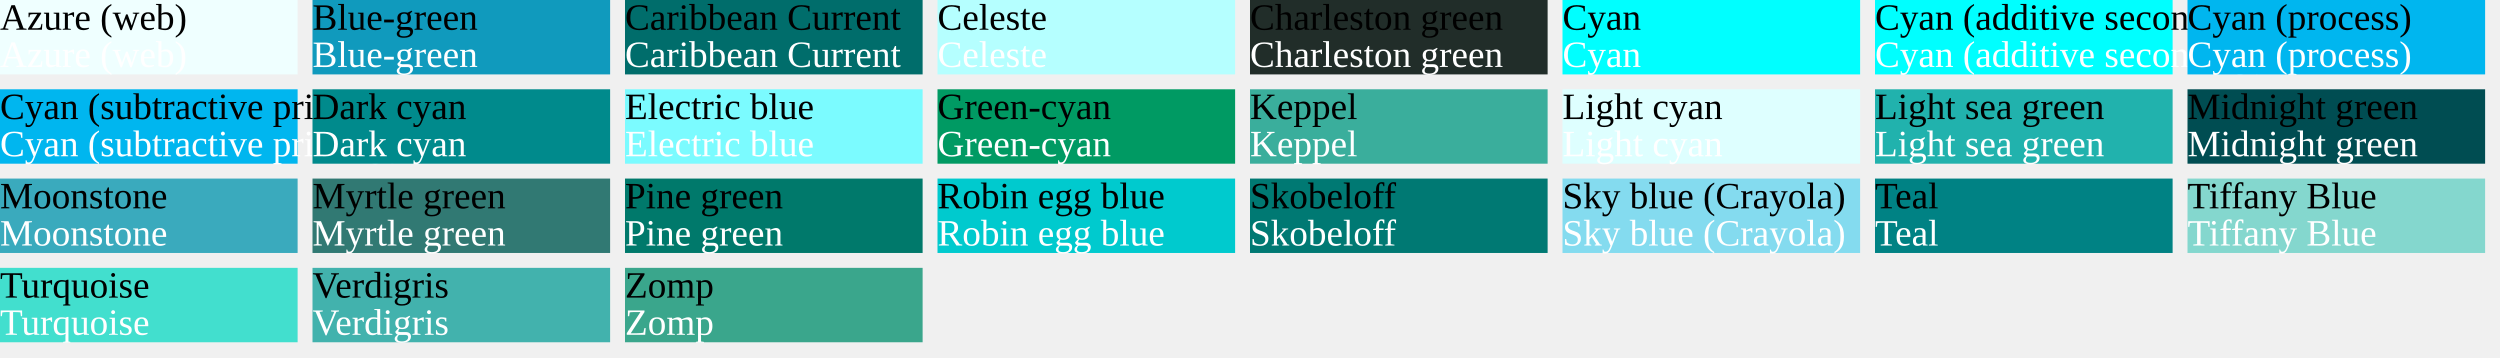
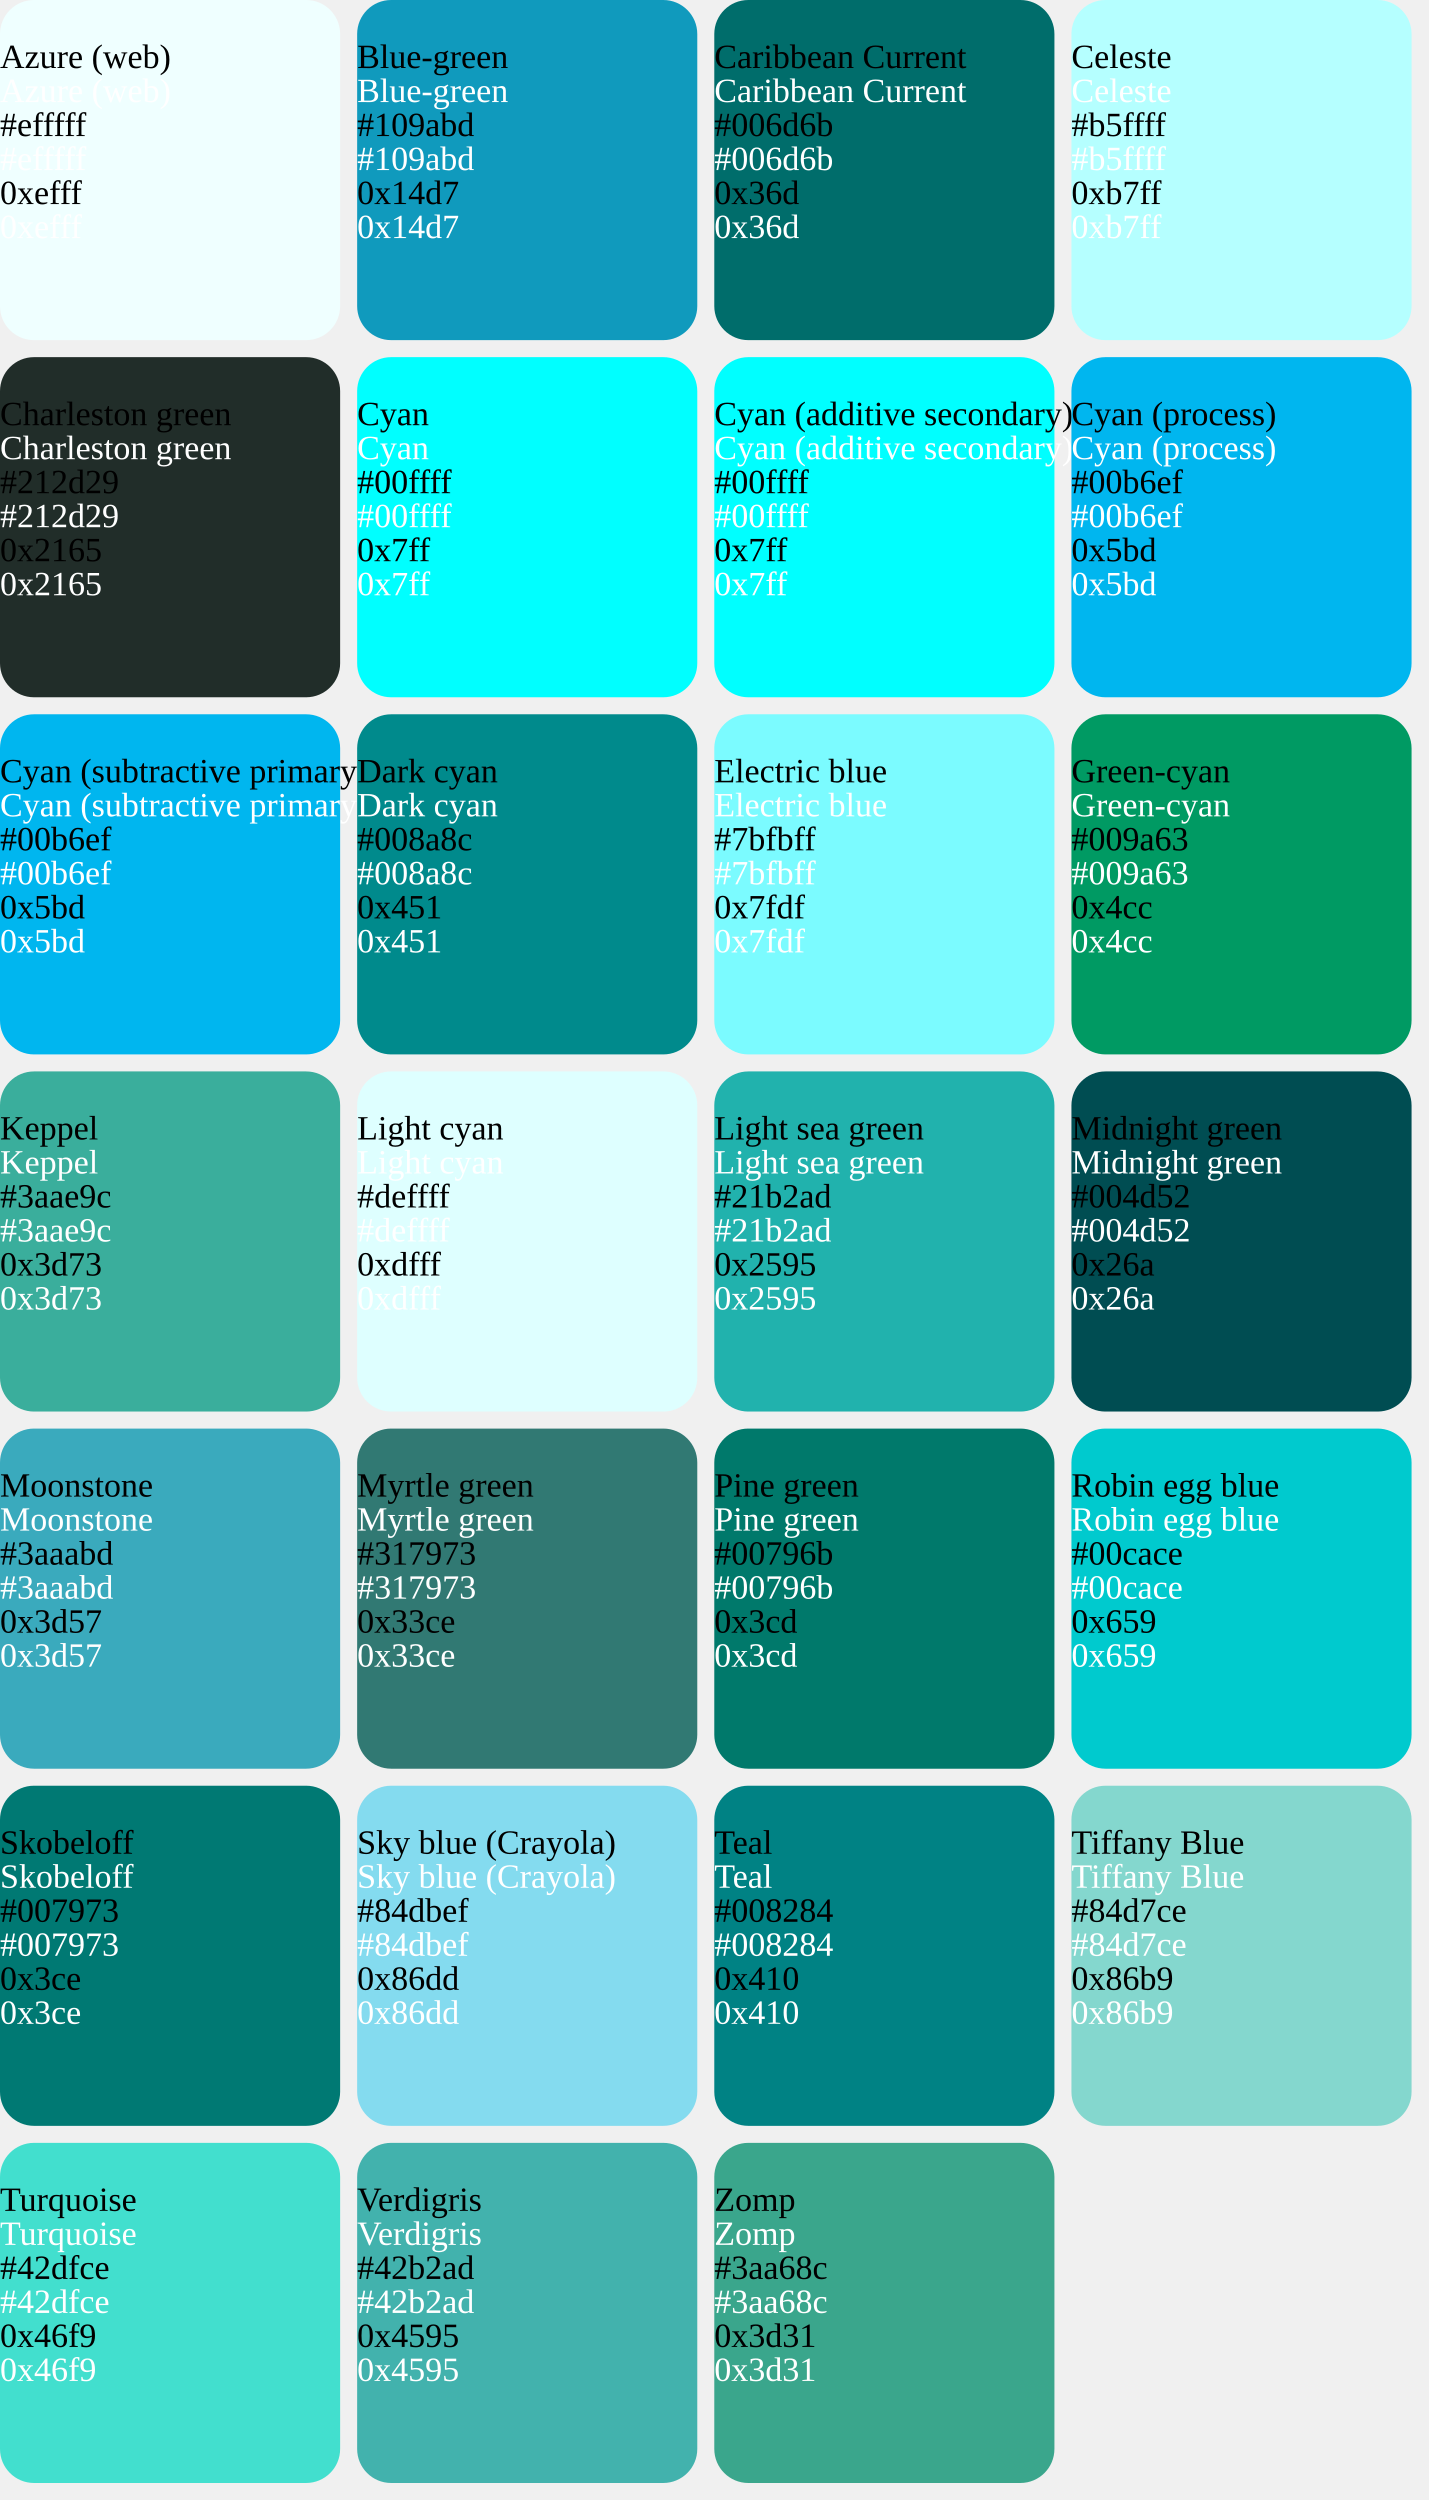
- <svg xmlns="http://www.w3.org/2000/svg" width="1680px" height="240px">
-   <rect x="0" y="0" width="200" height="50" style="fill: #efffff;" />
-   <text x="0" y="20" font-size="25px" style="fill: black;">Azure (web)</text>
-   <text x="0" y="45" font-size="25px" style="fill: white;">Azure (web)</text>
-   <rect x="210" y="0" width="200" height="50" style="fill: #109abd;" />
-   <text x="210" y="20" font-size="25px" style="fill: black;">Blue-green</text>
-   <text x="210" y="45" font-size="25px" style="fill: white;">Blue-green</text>
-   <rect x="420" y="0" width="200" height="50" style="fill: #006d6b;" />
-   <text x="420" y="20" font-size="25px" style="fill: black;">Caribbean Current</text>
-   <text x="420" y="45" font-size="25px" style="fill: white;">Caribbean Current</text>
-   <rect x="630" y="0" width="200" height="50" style="fill: #b5ffff;" />
-   <text x="630" y="20" font-size="25px" style="fill: black;">Celeste</text>
-   <text x="630" y="45" font-size="25px" style="fill: white;">Celeste</text>
-   <rect x="840" y="0" width="200" height="50" style="fill: #212d29;" />
-   <text x="840" y="20" font-size="25px" style="fill: black;">Charleston green</text>
-   <text x="840" y="45" font-size="25px" style="fill: white;">Charleston green</text>
-   <rect x="1050" y="0" width="200" height="50" style="fill: #00ffff;" />
-   <text x="1050" y="20" font-size="25px" style="fill: black;">Cyan</text>
-   <text x="1050" y="45" font-size="25px" style="fill: white;">Cyan</text>
-   <rect x="1260" y="0" width="200" height="50" style="fill: #00ffff;" />
-   <text x="1260" y="20" font-size="25px" style="fill: black;">Cyan (additive secondary)</text>
-   <text x="1260" y="45" font-size="25px" style="fill: white;">Cyan (additive secondary)</text>
-   <rect x="1470" y="0" width="200" height="50" style="fill: #00b6ef;" />
-   <text x="1470" y="20" font-size="25px" style="fill: black;">Cyan (process)</text>
-   <text x="1470" y="45" font-size="25px" style="fill: white;">Cyan (process)</text>
-   <rect x="0" y="60" width="200" height="50" style="fill: #00b6ef;" />
-   <text x="0" y="80" font-size="25px" style="fill: black;">Cyan (subtractive primary)</text>
-   <text x="0" y="105" font-size="25px" style="fill: white;">Cyan (subtractive primary)</text>
-   <rect x="210" y="60" width="200" height="50" style="fill: #008a8c;" />
-   <text x="210" y="80" font-size="25px" style="fill: black;">Dark cyan</text>
-   <text x="210" y="105" font-size="25px" style="fill: white;">Dark cyan</text>
-   <rect x="420" y="60" width="200" height="50" style="fill: #7bfbff;" />
-   <text x="420" y="80" font-size="25px" style="fill: black;">Electric blue</text>
-   <text x="420" y="105" font-size="25px" style="fill: white;">Electric blue</text>
-   <rect x="630" y="60" width="200" height="50" style="fill: #009a63;" />
-   <text x="630" y="80" font-size="25px" style="fill: black;">Green-cyan</text>
-   <text x="630" y="105" font-size="25px" style="fill: white;">Green-cyan</text>
-   <rect x="840" y="60" width="200" height="50" style="fill: #3aae9c;" />
-   <text x="840" y="80" font-size="25px" style="fill: black;">Keppel</text>
-   <text x="840" y="105" font-size="25px" style="fill: white;">Keppel</text>
-   <rect x="1050" y="60" width="200" height="50" style="fill: #deffff;" />
-   <text x="1050" y="80" font-size="25px" style="fill: black;">Light cyan</text>
-   <text x="1050" y="105" font-size="25px" style="fill: white;">Light cyan</text>
-   <rect x="1260" y="60" width="200" height="50" style="fill: #21b2ad;" />
-   <text x="1260" y="80" font-size="25px" style="fill: black;">Light sea green</text>
-   <text x="1260" y="105" font-size="25px" style="fill: white;">Light sea green</text>
-   <rect x="1470" y="60" width="200" height="50" style="fill: #004d52;" />
-   <text x="1470" y="80" font-size="25px" style="fill: black;">Midnight green</text>
-   <text x="1470" y="105" font-size="25px" style="fill: white;">Midnight green</text>
-   <rect x="0" y="120" width="200" height="50" style="fill: #3aaabd;" />
-   <text x="0" y="140" font-size="25px" style="fill: black;">Moonstone</text>
-   <text x="0" y="165" font-size="25px" style="fill: white;">Moonstone</text>
-   <rect x="210" y="120" width="200" height="50" style="fill: #317973;" />
-   <text x="210" y="140" font-size="25px" style="fill: black;">Myrtle green</text>
-   <text x="210" y="165" font-size="25px" style="fill: white;">Myrtle green</text>
-   <rect x="420" y="120" width="200" height="50" style="fill: #00796b;" />
-   <text x="420" y="140" font-size="25px" style="fill: black;">Pine green</text>
-   <text x="420" y="165" font-size="25px" style="fill: white;">Pine green</text>
-   <rect x="630" y="120" width="200" height="50" style="fill: #00cace;" />
-   <text x="630" y="140" font-size="25px" style="fill: black;">Robin egg blue</text>
-   <text x="630" y="165" font-size="25px" style="fill: white;">Robin egg blue</text>
-   <rect x="840" y="120" width="200" height="50" style="fill: #007973;" />
-   <text x="840" y="140" font-size="25px" style="fill: black;">Skobeloff</text>
-   <text x="840" y="165" font-size="25px" style="fill: white;">Skobeloff</text>
-   <rect x="1050" y="120" width="200" height="50" style="fill: #84dbef;" />
-   <text x="1050" y="140" font-size="25px" style="fill: black;">Sky blue (Crayola)</text>
-   <text x="1050" y="165" font-size="25px" style="fill: white;">Sky blue (Crayola)</text>
-   <rect x="1260" y="120" width="200" height="50" style="fill: #008284;" />
-   <text x="1260" y="140" font-size="25px" style="fill: black;">Teal</text>
-   <text x="1260" y="165" font-size="25px" style="fill: white;">Teal</text>
-   <rect x="1470" y="120" width="200" height="50" style="fill: #84d7ce;" />
-   <text x="1470" y="140" font-size="25px" style="fill: black;">Tiffany Blue</text>
-   <text x="1470" y="165" font-size="25px" style="fill: white;">Tiffany Blue</text>
-   <rect x="0" y="180" width="200" height="50" style="fill: #42dfce;" />
-   <text x="0" y="200" font-size="25px" style="fill: black;">Turquoise</text>
-   <text x="0" y="225" font-size="25px" style="fill: white;">Turquoise</text>
-   <rect x="210" y="180" width="200" height="50" style="fill: #42b2ad;" />
-   <text x="210" y="200" font-size="25px" style="fill: black;">Verdigris</text>
-   <text x="210" y="225" font-size="25px" style="fill: white;">Verdigris</text>
-   <rect x="420" y="180" width="200" height="50" style="fill: #3aa68c;" />
-   <text x="420" y="200" font-size="25px" style="fill: black;">Zomp</text>
-   <text x="420" y="225" font-size="25px" style="fill: white;">Zomp</text>
+ <svg xmlns="http://www.w3.org/2000/svg" width="840px" height="1470px">
+   <rect x="0" y="0" width="200" height="200" rx="20px" ry="20px" style="fill: #efffff;" />
+   <text x="0" y="40" font-size="20px" style="fill: black;">Azure (web)</text>
+   <text x="0" y="60" font-size="20px" style="fill: white;">Azure (web)</text>
+   <text x="0" y="80" font-size="20px" style="fill: black;">#efffff</text>
+   <text x="0" y="100" font-size="20px" style="fill: white;">#efffff</text>
+   <text x="0" y="120" font-size="20px" style="fill: black;">0xefff</text>
+   <text x="0" y="140" font-size="20px" style="fill: white;">0xefff</text>
+   <rect x="210" y="0" width="200" height="200" rx="20px" ry="20px" style="fill: #109abd;" />
+   <text x="210" y="40" font-size="20px" style="fill: black;">Blue-green</text>
+   <text x="210" y="60" font-size="20px" style="fill: white;">Blue-green</text>
+   <text x="210" y="80" font-size="20px" style="fill: black;">#109abd</text>
+   <text x="210" y="100" font-size="20px" style="fill: white;">#109abd</text>
+   <text x="210" y="120" font-size="20px" style="fill: black;">0x14d7</text>
+   <text x="210" y="140" font-size="20px" style="fill: white;">0x14d7</text>
+   <rect x="420" y="0" width="200" height="200" rx="20px" ry="20px" style="fill: #006d6b;" />
+   <text x="420" y="40" font-size="20px" style="fill: black;">Caribbean Current</text>
+   <text x="420" y="60" font-size="20px" style="fill: white;">Caribbean Current</text>
+   <text x="420" y="80" font-size="20px" style="fill: black;">#006d6b</text>
+   <text x="420" y="100" font-size="20px" style="fill: white;">#006d6b</text>
+   <text x="420" y="120" font-size="20px" style="fill: black;">0x36d</text>
+   <text x="420" y="140" font-size="20px" style="fill: white;">0x36d</text>
+   <rect x="630" y="0" width="200" height="200" rx="20px" ry="20px" style="fill: #b5ffff;" />
+   <text x="630" y="40" font-size="20px" style="fill: black;">Celeste</text>
+   <text x="630" y="60" font-size="20px" style="fill: white;">Celeste</text>
+   <text x="630" y="80" font-size="20px" style="fill: black;">#b5ffff</text>
+   <text x="630" y="100" font-size="20px" style="fill: white;">#b5ffff</text>
+   <text x="630" y="120" font-size="20px" style="fill: black;">0xb7ff</text>
+   <text x="630" y="140" font-size="20px" style="fill: white;">0xb7ff</text>
+   <rect x="0" y="210" width="200" height="200" rx="20px" ry="20px" style="fill: #212d29;" />
+   <text x="0" y="250" font-size="20px" style="fill: black;">Charleston green</text>
+   <text x="0" y="270" font-size="20px" style="fill: white;">Charleston green</text>
+   <text x="0" y="290" font-size="20px" style="fill: black;">#212d29</text>
+   <text x="0" y="310" font-size="20px" style="fill: white;">#212d29</text>
+   <text x="0" y="330" font-size="20px" style="fill: black;">0x2165</text>
+   <text x="0" y="350" font-size="20px" style="fill: white;">0x2165</text>
+   <rect x="210" y="210" width="200" height="200" rx="20px" ry="20px" style="fill: #00ffff;" />
+   <text x="210" y="250" font-size="20px" style="fill: black;">Cyan</text>
+   <text x="210" y="270" font-size="20px" style="fill: white;">Cyan</text>
+   <text x="210" y="290" font-size="20px" style="fill: black;">#00ffff</text>
+   <text x="210" y="310" font-size="20px" style="fill: white;">#00ffff</text>
+   <text x="210" y="330" font-size="20px" style="fill: black;">0x7ff</text>
+   <text x="210" y="350" font-size="20px" style="fill: white;">0x7ff</text>
+   <rect x="420" y="210" width="200" height="200" rx="20px" ry="20px" style="fill: #00ffff;" />
+   <text x="420" y="250" font-size="20px" style="fill: black;">Cyan (additive secondary)</text>
+   <text x="420" y="270" font-size="20px" style="fill: white;">Cyan (additive secondary)</text>
+   <text x="420" y="290" font-size="20px" style="fill: black;">#00ffff</text>
+   <text x="420" y="310" font-size="20px" style="fill: white;">#00ffff</text>
+   <text x="420" y="330" font-size="20px" style="fill: black;">0x7ff</text>
+   <text x="420" y="350" font-size="20px" style="fill: white;">0x7ff</text>
+   <rect x="630" y="210" width="200" height="200" rx="20px" ry="20px" style="fill: #00b6ef;" />
+   <text x="630" y="250" font-size="20px" style="fill: black;">Cyan (process)</text>
+   <text x="630" y="270" font-size="20px" style="fill: white;">Cyan (process)</text>
+   <text x="630" y="290" font-size="20px" style="fill: black;">#00b6ef</text>
+   <text x="630" y="310" font-size="20px" style="fill: white;">#00b6ef</text>
+   <text x="630" y="330" font-size="20px" style="fill: black;">0x5bd</text>
+   <text x="630" y="350" font-size="20px" style="fill: white;">0x5bd</text>
+   <rect x="0" y="420" width="200" height="200" rx="20px" ry="20px" style="fill: #00b6ef;" />
+   <text x="0" y="460" font-size="20px" style="fill: black;">Cyan (subtractive primary)</text>
+   <text x="0" y="480" font-size="20px" style="fill: white;">Cyan (subtractive primary)</text>
+   <text x="0" y="500" font-size="20px" style="fill: black;">#00b6ef</text>
+   <text x="0" y="520" font-size="20px" style="fill: white;">#00b6ef</text>
+   <text x="0" y="540" font-size="20px" style="fill: black;">0x5bd</text>
+   <text x="0" y="560" font-size="20px" style="fill: white;">0x5bd</text>
+   <rect x="210" y="420" width="200" height="200" rx="20px" ry="20px" style="fill: #008a8c;" />
+   <text x="210" y="460" font-size="20px" style="fill: black;">Dark cyan</text>
+   <text x="210" y="480" font-size="20px" style="fill: white;">Dark cyan</text>
+   <text x="210" y="500" font-size="20px" style="fill: black;">#008a8c</text>
+   <text x="210" y="520" font-size="20px" style="fill: white;">#008a8c</text>
+   <text x="210" y="540" font-size="20px" style="fill: black;">0x451</text>
+   <text x="210" y="560" font-size="20px" style="fill: white;">0x451</text>
+   <rect x="420" y="420" width="200" height="200" rx="20px" ry="20px" style="fill: #7bfbff;" />
+   <text x="420" y="460" font-size="20px" style="fill: black;">Electric blue</text>
+   <text x="420" y="480" font-size="20px" style="fill: white;">Electric blue</text>
+   <text x="420" y="500" font-size="20px" style="fill: black;">#7bfbff</text>
+   <text x="420" y="520" font-size="20px" style="fill: white;">#7bfbff</text>
+   <text x="420" y="540" font-size="20px" style="fill: black;">0x7fdf</text>
+   <text x="420" y="560" font-size="20px" style="fill: white;">0x7fdf</text>
+   <rect x="630" y="420" width="200" height="200" rx="20px" ry="20px" style="fill: #009a63;" />
+   <text x="630" y="460" font-size="20px" style="fill: black;">Green-cyan</text>
+   <text x="630" y="480" font-size="20px" style="fill: white;">Green-cyan</text>
+   <text x="630" y="500" font-size="20px" style="fill: black;">#009a63</text>
+   <text x="630" y="520" font-size="20px" style="fill: white;">#009a63</text>
+   <text x="630" y="540" font-size="20px" style="fill: black;">0x4cc</text>
+   <text x="630" y="560" font-size="20px" style="fill: white;">0x4cc</text>
+   <rect x="0" y="630" width="200" height="200" rx="20px" ry="20px" style="fill: #3aae9c;" />
+   <text x="0" y="670" font-size="20px" style="fill: black;">Keppel</text>
+   <text x="0" y="690" font-size="20px" style="fill: white;">Keppel</text>
+   <text x="0" y="710" font-size="20px" style="fill: black;">#3aae9c</text>
+   <text x="0" y="730" font-size="20px" style="fill: white;">#3aae9c</text>
+   <text x="0" y="750" font-size="20px" style="fill: black;">0x3d73</text>
+   <text x="0" y="770" font-size="20px" style="fill: white;">0x3d73</text>
+   <rect x="210" y="630" width="200" height="200" rx="20px" ry="20px" style="fill: #deffff;" />
+   <text x="210" y="670" font-size="20px" style="fill: black;">Light cyan</text>
+   <text x="210" y="690" font-size="20px" style="fill: white;">Light cyan</text>
+   <text x="210" y="710" font-size="20px" style="fill: black;">#deffff</text>
+   <text x="210" y="730" font-size="20px" style="fill: white;">#deffff</text>
+   <text x="210" y="750" font-size="20px" style="fill: black;">0xdfff</text>
+   <text x="210" y="770" font-size="20px" style="fill: white;">0xdfff</text>
+   <rect x="420" y="630" width="200" height="200" rx="20px" ry="20px" style="fill: #21b2ad;" />
+   <text x="420" y="670" font-size="20px" style="fill: black;">Light sea green</text>
+   <text x="420" y="690" font-size="20px" style="fill: white;">Light sea green</text>
+   <text x="420" y="710" font-size="20px" style="fill: black;">#21b2ad</text>
+   <text x="420" y="730" font-size="20px" style="fill: white;">#21b2ad</text>
+   <text x="420" y="750" font-size="20px" style="fill: black;">0x2595</text>
+   <text x="420" y="770" font-size="20px" style="fill: white;">0x2595</text>
+   <rect x="630" y="630" width="200" height="200" rx="20px" ry="20px" style="fill: #004d52;" />
+   <text x="630" y="670" font-size="20px" style="fill: black;">Midnight green</text>
+   <text x="630" y="690" font-size="20px" style="fill: white;">Midnight green</text>
+   <text x="630" y="710" font-size="20px" style="fill: black;">#004d52</text>
+   <text x="630" y="730" font-size="20px" style="fill: white;">#004d52</text>
+   <text x="630" y="750" font-size="20px" style="fill: black;">0x26a</text>
+   <text x="630" y="770" font-size="20px" style="fill: white;">0x26a</text>
+   <rect x="0" y="840" width="200" height="200" rx="20px" ry="20px" style="fill: #3aaabd;" />
+   <text x="0" y="880" font-size="20px" style="fill: black;">Moonstone</text>
+   <text x="0" y="900" font-size="20px" style="fill: white;">Moonstone</text>
+   <text x="0" y="920" font-size="20px" style="fill: black;">#3aaabd</text>
+   <text x="0" y="940" font-size="20px" style="fill: white;">#3aaabd</text>
+   <text x="0" y="960" font-size="20px" style="fill: black;">0x3d57</text>
+   <text x="0" y="980" font-size="20px" style="fill: white;">0x3d57</text>
+   <rect x="210" y="840" width="200" height="200" rx="20px" ry="20px" style="fill: #317973;" />
+   <text x="210" y="880" font-size="20px" style="fill: black;">Myrtle green</text>
+   <text x="210" y="900" font-size="20px" style="fill: white;">Myrtle green</text>
+   <text x="210" y="920" font-size="20px" style="fill: black;">#317973</text>
+   <text x="210" y="940" font-size="20px" style="fill: white;">#317973</text>
+   <text x="210" y="960" font-size="20px" style="fill: black;">0x33ce</text>
+   <text x="210" y="980" font-size="20px" style="fill: white;">0x33ce</text>
+   <rect x="420" y="840" width="200" height="200" rx="20px" ry="20px" style="fill: #00796b;" />
+   <text x="420" y="880" font-size="20px" style="fill: black;">Pine green</text>
+   <text x="420" y="900" font-size="20px" style="fill: white;">Pine green</text>
+   <text x="420" y="920" font-size="20px" style="fill: black;">#00796b</text>
+   <text x="420" y="940" font-size="20px" style="fill: white;">#00796b</text>
+   <text x="420" y="960" font-size="20px" style="fill: black;">0x3cd</text>
+   <text x="420" y="980" font-size="20px" style="fill: white;">0x3cd</text>
+   <rect x="630" y="840" width="200" height="200" rx="20px" ry="20px" style="fill: #00cace;" />
+   <text x="630" y="880" font-size="20px" style="fill: black;">Robin egg blue</text>
+   <text x="630" y="900" font-size="20px" style="fill: white;">Robin egg blue</text>
+   <text x="630" y="920" font-size="20px" style="fill: black;">#00cace</text>
+   <text x="630" y="940" font-size="20px" style="fill: white;">#00cace</text>
+   <text x="630" y="960" font-size="20px" style="fill: black;">0x659</text>
+   <text x="630" y="980" font-size="20px" style="fill: white;">0x659</text>
+   <rect x="0" y="1050" width="200" height="200" rx="20px" ry="20px" style="fill: #007973;" />
+   <text x="0" y="1090" font-size="20px" style="fill: black;">Skobeloff</text>
+   <text x="0" y="1110" font-size="20px" style="fill: white;">Skobeloff</text>
+   <text x="0" y="1130" font-size="20px" style="fill: black;">#007973</text>
+   <text x="0" y="1150" font-size="20px" style="fill: white;">#007973</text>
+   <text x="0" y="1170" font-size="20px" style="fill: black;">0x3ce</text>
+   <text x="0" y="1190" font-size="20px" style="fill: white;">0x3ce</text>
+   <rect x="210" y="1050" width="200" height="200" rx="20px" ry="20px" style="fill: #84dbef;" />
+   <text x="210" y="1090" font-size="20px" style="fill: black;">Sky blue (Crayola)</text>
+   <text x="210" y="1110" font-size="20px" style="fill: white;">Sky blue (Crayola)</text>
+   <text x="210" y="1130" font-size="20px" style="fill: black;">#84dbef</text>
+   <text x="210" y="1150" font-size="20px" style="fill: white;">#84dbef</text>
+   <text x="210" y="1170" font-size="20px" style="fill: black;">0x86dd</text>
+   <text x="210" y="1190" font-size="20px" style="fill: white;">0x86dd</text>
+   <rect x="420" y="1050" width="200" height="200" rx="20px" ry="20px" style="fill: #008284;" />
+   <text x="420" y="1090" font-size="20px" style="fill: black;">Teal</text>
+   <text x="420" y="1110" font-size="20px" style="fill: white;">Teal</text>
+   <text x="420" y="1130" font-size="20px" style="fill: black;">#008284</text>
+   <text x="420" y="1150" font-size="20px" style="fill: white;">#008284</text>
+   <text x="420" y="1170" font-size="20px" style="fill: black;">0x410</text>
+   <text x="420" y="1190" font-size="20px" style="fill: white;">0x410</text>
+   <rect x="630" y="1050" width="200" height="200" rx="20px" ry="20px" style="fill: #84d7ce;" />
+   <text x="630" y="1090" font-size="20px" style="fill: black;">Tiffany Blue</text>
+   <text x="630" y="1110" font-size="20px" style="fill: white;">Tiffany Blue</text>
+   <text x="630" y="1130" font-size="20px" style="fill: black;">#84d7ce</text>
+   <text x="630" y="1150" font-size="20px" style="fill: white;">#84d7ce</text>
+   <text x="630" y="1170" font-size="20px" style="fill: black;">0x86b9</text>
+   <text x="630" y="1190" font-size="20px" style="fill: white;">0x86b9</text>
+   <rect x="0" y="1260" width="200" height="200" rx="20px" ry="20px" style="fill: #42dfce;" />
+   <text x="0" y="1300" font-size="20px" style="fill: black;">Turquoise</text>
+   <text x="0" y="1320" font-size="20px" style="fill: white;">Turquoise</text>
+   <text x="0" y="1340" font-size="20px" style="fill: black;">#42dfce</text>
+   <text x="0" y="1360" font-size="20px" style="fill: white;">#42dfce</text>
+   <text x="0" y="1380" font-size="20px" style="fill: black;">0x46f9</text>
+   <text x="0" y="1400" font-size="20px" style="fill: white;">0x46f9</text>
+   <rect x="210" y="1260" width="200" height="200" rx="20px" ry="20px" style="fill: #42b2ad;" />
+   <text x="210" y="1300" font-size="20px" style="fill: black;">Verdigris</text>
+   <text x="210" y="1320" font-size="20px" style="fill: white;">Verdigris</text>
+   <text x="210" y="1340" font-size="20px" style="fill: black;">#42b2ad</text>
+   <text x="210" y="1360" font-size="20px" style="fill: white;">#42b2ad</text>
+   <text x="210" y="1380" font-size="20px" style="fill: black;">0x4595</text>
+   <text x="210" y="1400" font-size="20px" style="fill: white;">0x4595</text>
+   <rect x="420" y="1260" width="200" height="200" rx="20px" ry="20px" style="fill: #3aa68c;" />
+   <text x="420" y="1300" font-size="20px" style="fill: black;">Zomp</text>
+   <text x="420" y="1320" font-size="20px" style="fill: white;">Zomp</text>
+   <text x="420" y="1340" font-size="20px" style="fill: black;">#3aa68c</text>
+   <text x="420" y="1360" font-size="20px" style="fill: white;">#3aa68c</text>
+   <text x="420" y="1380" font-size="20px" style="fill: black;">0x3d31</text>
+   <text x="420" y="1400" font-size="20px" style="fill: white;">0x3d31</text>
</svg>
